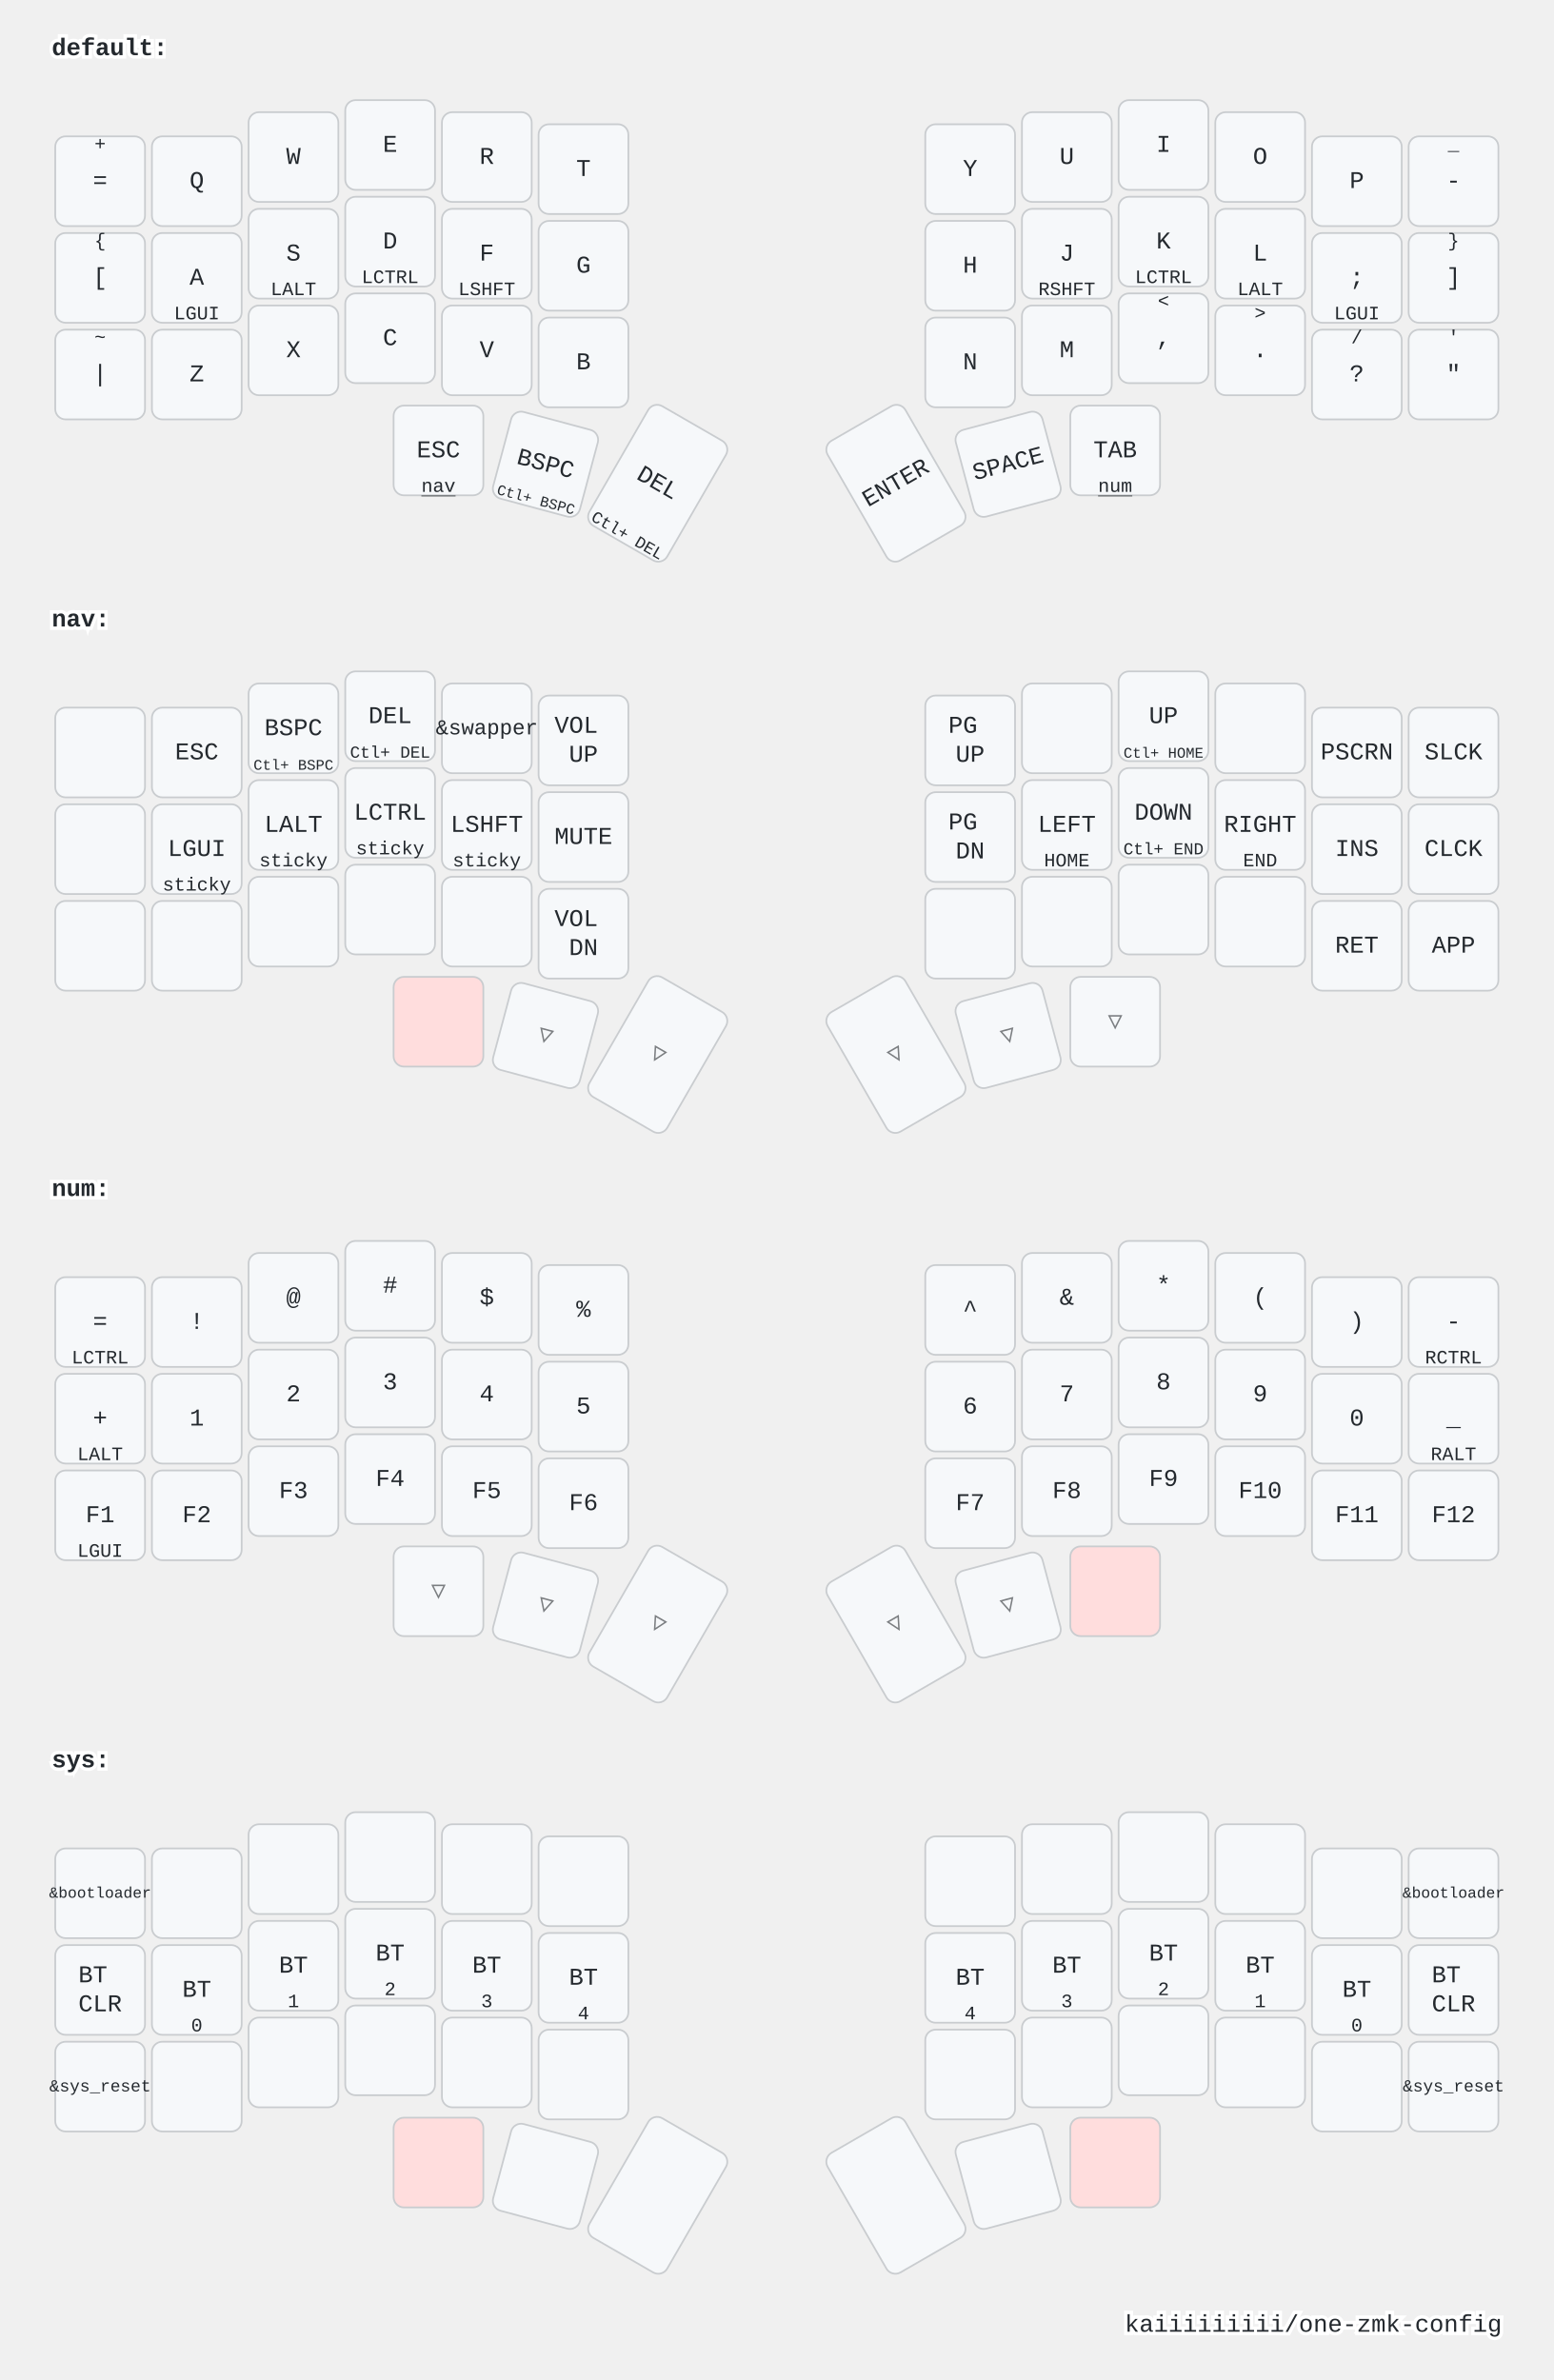
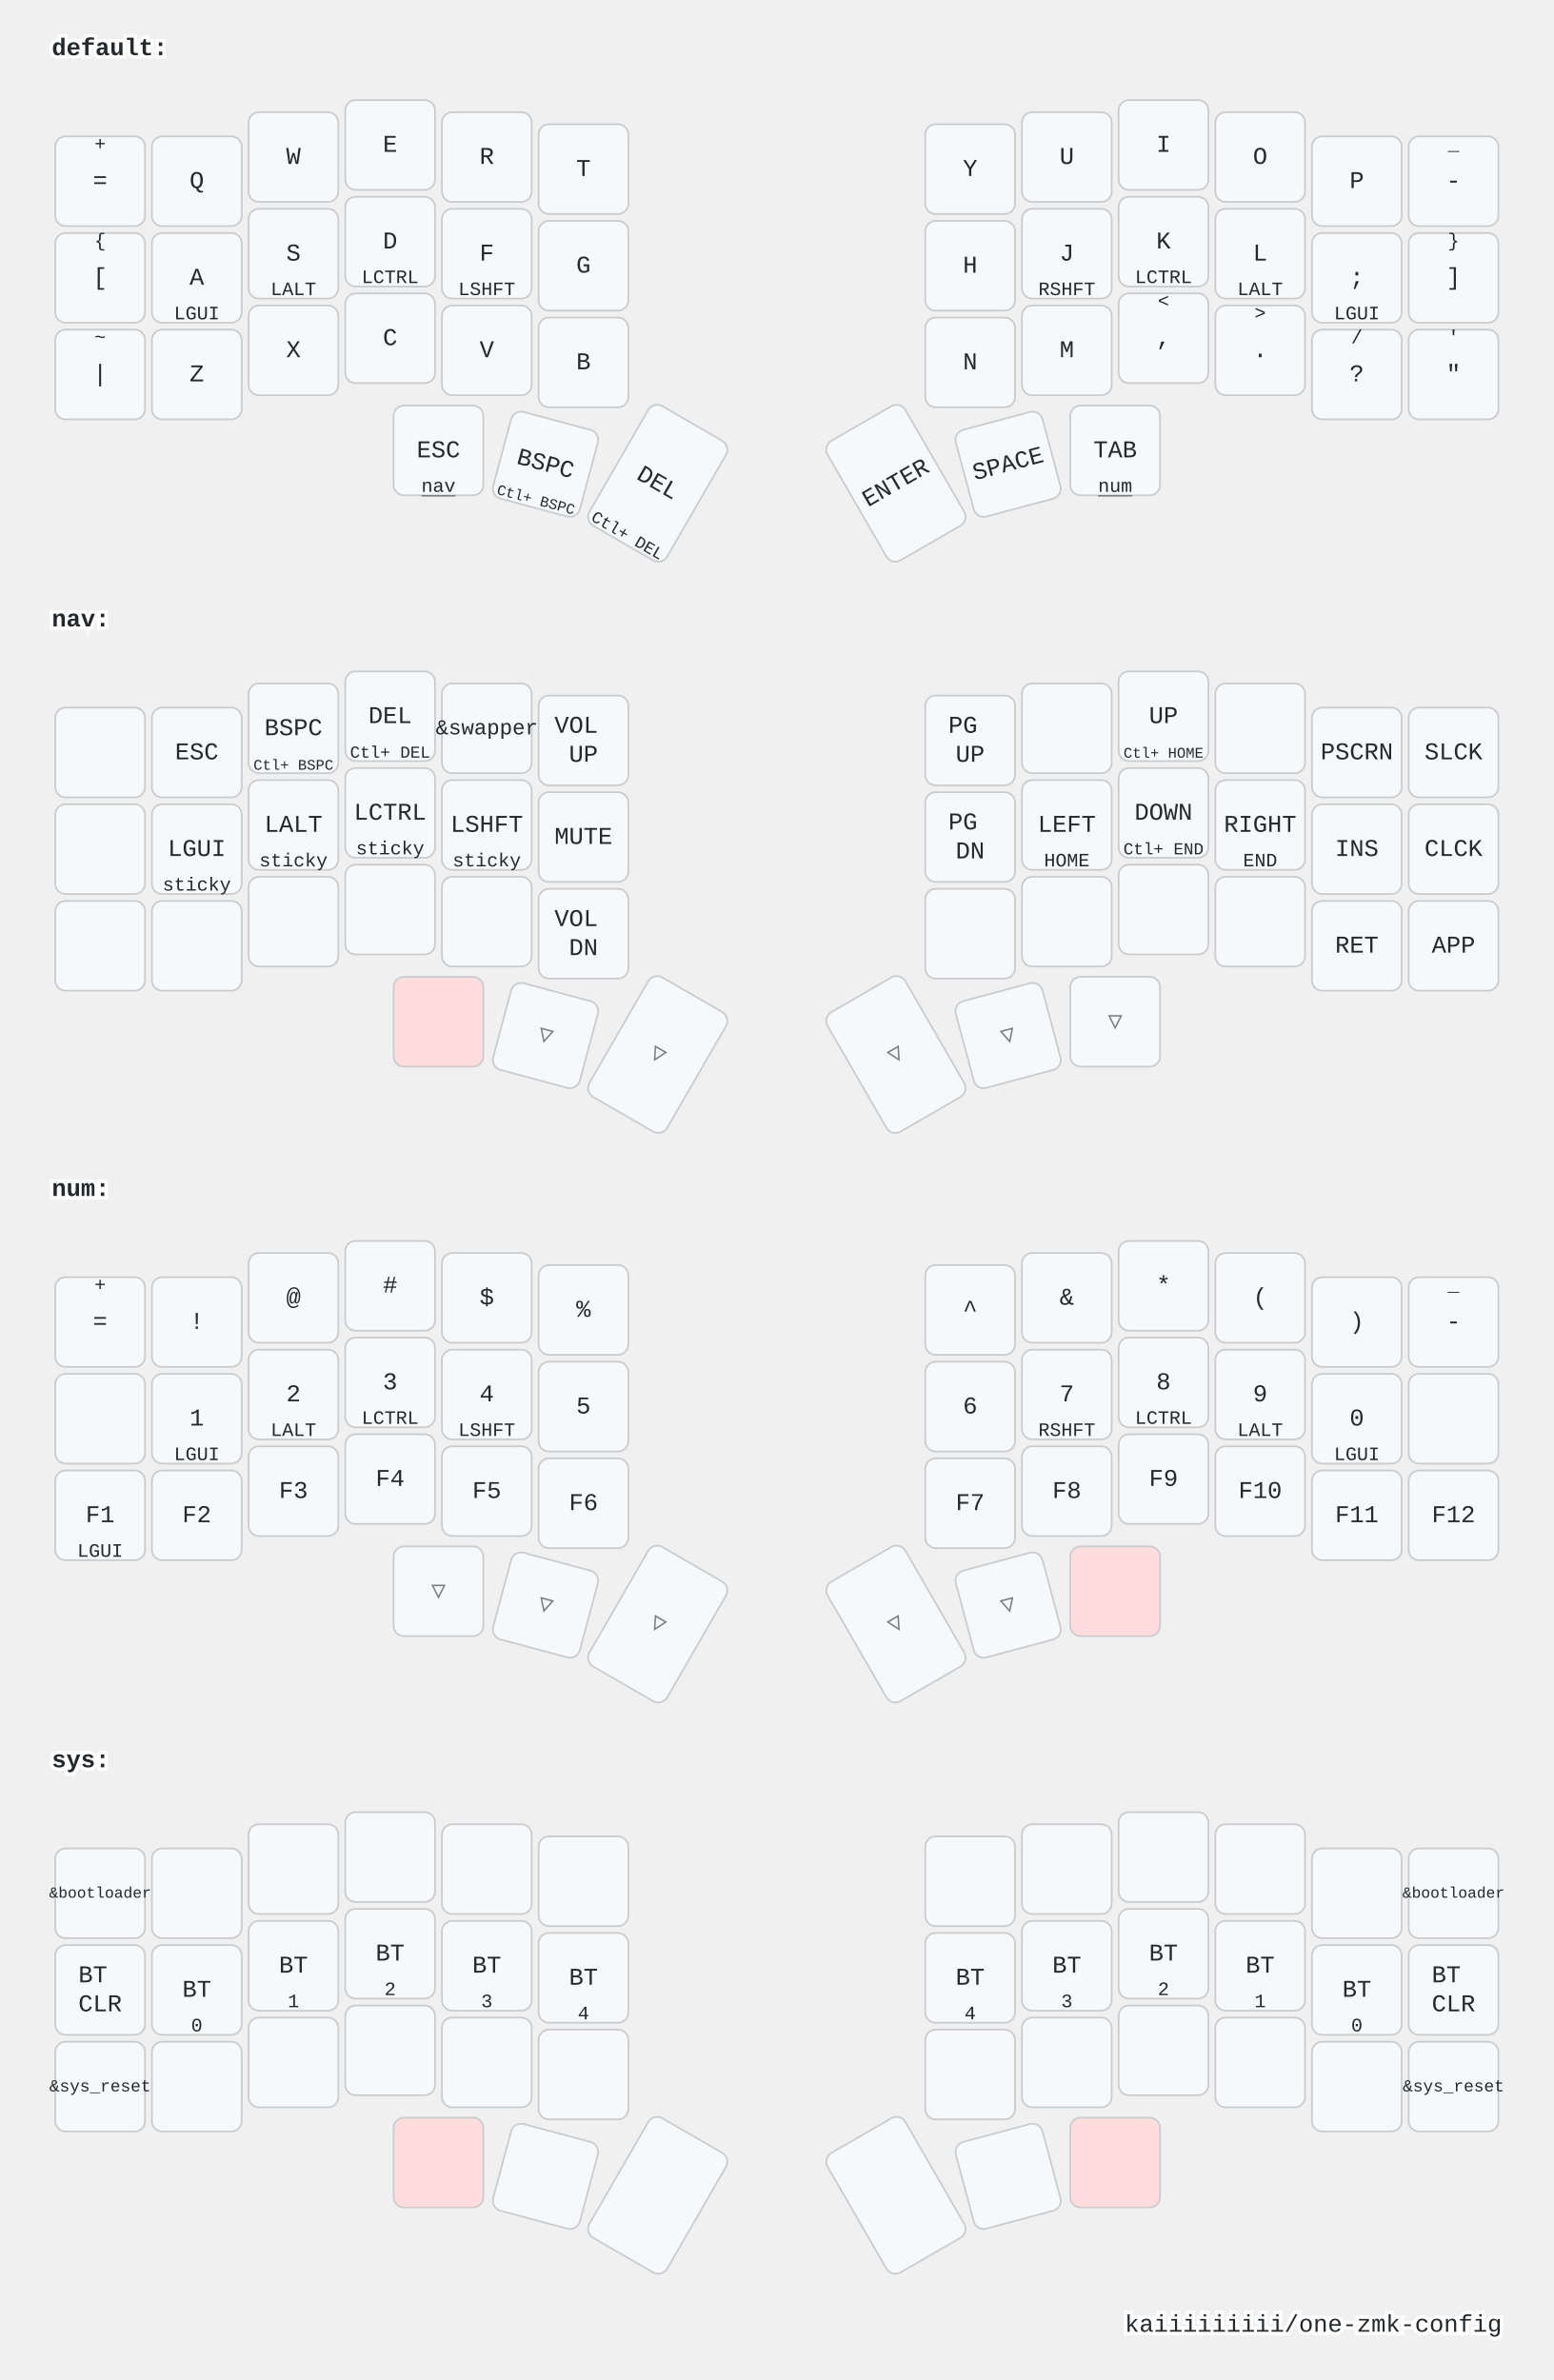
<svg xmlns="http://www.w3.org/2000/svg" width="900" height="1379" viewBox="0 0 900 1379" class="keymap">
  <style>/* inherit to force styles through use tags */
svg path {
    fill: inherit;
}

/* font and background color specifications */
svg.keymap {
    font-family: SFMono-Regular,Consolas,Liberation Mono,Menlo,monospace;
    font-size: 14px;
    font-kerning: normal;
    text-rendering: optimizeLegibility;
    fill: #24292e;
}

/* default key styling */
rect.key {
    fill: #f6f8fa;
}

rect.key, rect.combo {
    stroke: #c9cccf;
    stroke-width: 1;
}

/* default key side styling, only used is draw_key_sides is set */
rect.side {
    filter: brightness(90%);
}

/* color accent for combo boxes */
rect.combo, rect.combo-separate {
    fill: #cdf;
}

/* color accent for held keys */
rect.held, rect.combo.held {
    fill: #fdd;
}

/* color accent for ghost (optional) keys */
rect.ghost, rect.combo.ghost {
    stroke-dasharray: 4, 4;
    stroke-width: 2;
}

text {
    text-anchor: middle;
    dominant-baseline: middle;
}

/* styling for layer labels */
text.label {
    font-weight: bold;
    text-anchor: start;
    stroke: white;
    stroke-width: 4;
    paint-order: stroke;
}

/* styling for optional footer */
text.footer {
    text-anchor: end;
    dominant-baseline: auto;
    stroke: white;
    stroke-width: 4;
    paint-order: stroke;
}

/* styling for combo tap, and key hold/shifted label text */
text.combo, text.hold, text.shifted {
    font-size: 11px;
}

text.hold {
    text-anchor: middle;
    dominant-baseline: auto;
}

text.shifted {
    text-anchor: middle;
    dominant-baseline: hanging;
}

text.layer-activator {
    text-decoration: underline;
}

/* styling for hold/shifted label text in combo box */
text.combo.hold, text.combo.shifted {
    font-size: 8px;
}

/* lighter symbol for transparent keys */
text.trans {
    fill: #7b7e81;
}

/* styling for combo dendrons */
path.combo {
    stroke-width: 1;
    stroke: gray;
    fill: none;
}

/* Start Tabler Icons Cleanup */
/* cannot use height/width with glyphs */
.icon-tabler &gt; path {
    fill: inherit;
    stroke: inherit;
    stroke-width: 2;
}
/* hide tabler's default box */
.icon-tabler &gt; path[stroke="none"][fill="none"] {
    visibility: hidden;
}
/* End Tabler Icons Cleanup */

@media (prefers-color-scheme: dark) {
svg.keymap { fill: #d1d6db; }
rect.key { fill: #3f4750; }
rect.key, rect.combo { stroke: #60666c; }
rect.combo, rect.combo-separate { fill: #1f3d7a; }
rect.held, rect.combo.held { fill: #854747; }
text.label, text.footer { stroke: black; }
text.trans { fill: #7e8184; }
path.combo { stroke: #7f7f7f; }

}</style>
  <g transform="translate(30, 0)" class="layer-default">
    <text x="0" y="28" class="label" id="default">default:</text>
    <g transform="translate(0, 56)">
      <g transform="translate(28, 49)" class="key keypos-0">
        <rect rx="6" ry="6" x="-26" y="-26" width="52" height="52" class="key" />
        <text x="0" y="0" class="key tap">=</text>
        <text x="0" y="-24" class="key shifted">+</text>
      </g>
      <g transform="translate(84, 49)" class="key keypos-1">
        <rect rx="6" ry="6" x="-26" y="-26" width="52" height="52" class="key" />
        <text x="0" y="0" class="key tap">Q</text>
      </g>
      <g transform="translate(140, 35)" class="key keypos-2">
        <rect rx="6" ry="6" x="-26" y="-26" width="52" height="52" class="key" />
        <text x="0" y="0" class="key tap">W</text>
      </g>
      <g transform="translate(196, 28)" class="key keypos-3">
        <rect rx="6" ry="6" x="-26" y="-26" width="52" height="52" class="key" />
        <text x="0" y="0" class="key tap">E</text>
      </g>
      <g transform="translate(252, 35)" class="key keypos-4">
        <rect rx="6" ry="6" x="-26" y="-26" width="52" height="52" class="key" />
        <text x="0" y="0" class="key tap">R</text>
      </g>
      <g transform="translate(308, 42)" class="key keypos-5">
        <rect rx="6" ry="6" x="-26" y="-26" width="52" height="52" class="key" />
        <text x="0" y="0" class="key tap">T</text>
      </g>
      <g transform="translate(532, 42)" class="key keypos-6">
        <rect rx="6" ry="6" x="-26" y="-26" width="52" height="52" class="key" />
        <text x="0" y="0" class="key tap">Y</text>
      </g>
      <g transform="translate(588, 35)" class="key keypos-7">
        <rect rx="6" ry="6" x="-26" y="-26" width="52" height="52" class="key" />
        <text x="0" y="0" class="key tap">U</text>
      </g>
      <g transform="translate(644, 28)" class="key keypos-8">
        <rect rx="6" ry="6" x="-26" y="-26" width="52" height="52" class="key" />
        <text x="0" y="0" class="key tap">I</text>
      </g>
      <g transform="translate(700, 35)" class="key keypos-9">
        <rect rx="6" ry="6" x="-26" y="-26" width="52" height="52" class="key" />
        <text x="0" y="0" class="key tap">O</text>
      </g>
      <g transform="translate(756, 49)" class="key keypos-10">
        <rect rx="6" ry="6" x="-26" y="-26" width="52" height="52" class="key" />
        <text x="0" y="0" class="key tap">P</text>
      </g>
      <g transform="translate(812, 49)" class="key keypos-11">
        <rect rx="6" ry="6" x="-26" y="-26" width="52" height="52" class="key" />
        <text x="0" y="0" class="key tap">-</text>
        <text x="0" y="-24" class="key shifted">_</text>
      </g>
      <g transform="translate(28, 105)" class="key keypos-12">
        <rect rx="6" ry="6" x="-26" y="-26" width="52" height="52" class="key" />
        <text x="0" y="0" class="key tap">[</text>
        <text x="0" y="-24" class="key shifted">{</text>
      </g>
      <g transform="translate(84, 105)" class="key keypos-13">
        <rect rx="6" ry="6" x="-26" y="-26" width="52" height="52" class="key" />
        <text x="0" y="0" class="key tap">A</text>
        <text x="0" y="24" class="key hold">LGUI</text>
      </g>
      <g transform="translate(140, 91)" class="key keypos-14">
        <rect rx="6" ry="6" x="-26" y="-26" width="52" height="52" class="key" />
        <text x="0" y="0" class="key tap">S</text>
        <text x="0" y="24" class="key hold">LALT</text>
      </g>
      <g transform="translate(196, 84)" class="key keypos-15">
        <rect rx="6" ry="6" x="-26" y="-26" width="52" height="52" class="key" />
        <text x="0" y="0" class="key tap">D</text>
        <text x="0" y="24" class="key hold">LCTRL</text>
      </g>
      <g transform="translate(252, 91)" class="key keypos-16">
        <rect rx="6" ry="6" x="-26" y="-26" width="52" height="52" class="key" />
        <text x="0" y="0" class="key tap">F</text>
        <text x="0" y="24" class="key hold">LSHFT</text>
      </g>
      <g transform="translate(308, 98)" class="key keypos-17">
        <rect rx="6" ry="6" x="-26" y="-26" width="52" height="52" class="key" />
        <text x="0" y="0" class="key tap">G</text>
      </g>
      <g transform="translate(532, 98)" class="key keypos-18">
        <rect rx="6" ry="6" x="-26" y="-26" width="52" height="52" class="key" />
        <text x="0" y="0" class="key tap">H</text>
      </g>
      <g transform="translate(588, 91)" class="key keypos-19">
        <rect rx="6" ry="6" x="-26" y="-26" width="52" height="52" class="key" />
        <text x="0" y="0" class="key tap">J</text>
        <text x="0" y="24" class="key hold">RSHFT</text>
      </g>
      <g transform="translate(644, 84)" class="key keypos-20">
        <rect rx="6" ry="6" x="-26" y="-26" width="52" height="52" class="key" />
        <text x="0" y="0" class="key tap">K</text>
        <text x="0" y="24" class="key hold">LCTRL</text>
      </g>
      <g transform="translate(700, 91)" class="key keypos-21">
        <rect rx="6" ry="6" x="-26" y="-26" width="52" height="52" class="key" />
        <text x="0" y="0" class="key tap">L</text>
        <text x="0" y="24" class="key hold">LALT</text>
      </g>
      <g transform="translate(756, 105)" class="key keypos-22">
        <rect rx="6" ry="6" x="-26" y="-26" width="52" height="52" class="key" />
        <text x="0" y="0" class="key tap">;</text>
        <text x="0" y="24" class="key hold">LGUI</text>
      </g>
      <g transform="translate(812, 105)" class="key keypos-23">
        <rect rx="6" ry="6" x="-26" y="-26" width="52" height="52" class="key" />
        <text x="0" y="0" class="key tap">]</text>
        <text x="0" y="-24" class="key shifted">}</text>
      </g>
      <g transform="translate(28, 161)" class="key keypos-24">
        <rect rx="6" ry="6" x="-26" y="-26" width="52" height="52" class="key" />
        <text x="0" y="0" class="key tap">|</text>
        <text x="0" y="-24" class="key shifted">~</text>
      </g>
      <g transform="translate(84, 161)" class="key keypos-25">
        <rect rx="6" ry="6" x="-26" y="-26" width="52" height="52" class="key" />
        <text x="0" y="0" class="key tap">Z</text>
      </g>
      <g transform="translate(140, 147)" class="key keypos-26">
        <rect rx="6" ry="6" x="-26" y="-26" width="52" height="52" class="key" />
        <text x="0" y="0" class="key tap">X</text>
      </g>
      <g transform="translate(196, 140)" class="key keypos-27">
        <rect rx="6" ry="6" x="-26" y="-26" width="52" height="52" class="key" />
        <text x="0" y="0" class="key tap">C</text>
      </g>
      <g transform="translate(252, 147)" class="key keypos-28">
        <rect rx="6" ry="6" x="-26" y="-26" width="52" height="52" class="key" />
        <text x="0" y="0" class="key tap">V</text>
      </g>
      <g transform="translate(308, 154)" class="key keypos-29">
        <rect rx="6" ry="6" x="-26" y="-26" width="52" height="52" class="key" />
        <text x="0" y="0" class="key tap">B</text>
      </g>
      <g transform="translate(532, 154)" class="key keypos-30">
        <rect rx="6" ry="6" x="-26" y="-26" width="52" height="52" class="key" />
        <text x="0" y="0" class="key tap">N</text>
      </g>
      <g transform="translate(588, 147)" class="key keypos-31">
        <rect rx="6" ry="6" x="-26" y="-26" width="52" height="52" class="key" />
        <text x="0" y="0" class="key tap">M</text>
      </g>
      <g transform="translate(644, 140)" class="key keypos-32">
        <rect rx="6" ry="6" x="-26" y="-26" width="52" height="52" class="key" />
        <text x="0" y="0" class="key tap">,</text>
        <text x="0" y="-24" class="key shifted">&lt;</text>
      </g>
      <g transform="translate(700, 147)" class="key keypos-33">
        <rect rx="6" ry="6" x="-26" y="-26" width="52" height="52" class="key" />
        <text x="0" y="0" class="key tap">.</text>
        <text x="0" y="-24" class="key shifted">&gt;</text>
      </g>
      <g transform="translate(756, 161)" class="key keypos-34">
        <rect rx="6" ry="6" x="-26" y="-26" width="52" height="52" class="key" />
        <text x="0" y="0" class="key tap">?</text>
        <text x="0" y="-24" class="key shifted">/</text>
      </g>
      <g transform="translate(812, 161)" class="key keypos-35">
        <rect rx="6" ry="6" x="-26" y="-26" width="52" height="52" class="key" />
        <text x="0" y="0" class="key tap">"</text>
        <text x="0" y="-24" class="key shifted">'</text>
      </g>
      <g transform="translate(224, 205)" class="key keypos-36">
        <rect rx="6" ry="6" x="-26" y="-26" width="52" height="52" class="key" />
        <text x="0" y="0" class="key tap">ESC</text>
        <a href="#nav">
          <text x="0" y="24" class="key hold layer-activator">nav</text>
        </a>
      </g>
      <g transform="translate(286, 213) rotate(15.0)" class="key keypos-37">
        <rect rx="6" ry="6" x="-26" y="-26" width="52" height="52" class="key" />
        <text x="0" y="0" class="key tap">BSPC</text>
        <text x="0" y="24" class="key hold">
          <tspan style="font-size: 78%">Ctl+ BSPC</tspan>
        </text>
      </g>
      <g transform="translate(351, 224) rotate(30.0)" class="key keypos-38">
        <rect rx="6" ry="6" x="-26" y="-40" width="52" height="80" class="key" />
        <text x="0" y="0" class="key tap">DEL</text>
        <text x="0" y="38" class="key hold">
          <tspan style="font-size: 88%">Ctl+ DEL</tspan>
        </text>
      </g>
      <g transform="translate(489, 224) rotate(-30.0)" class="key keypos-39">
        <rect rx="6" ry="6" x="-26" y="-40" width="52" height="80" class="key" />
        <text x="0" y="0" class="key tap">ENTER</text>
      </g>
      <g transform="translate(554, 213) rotate(-15.0)" class="key keypos-40">
        <rect rx="6" ry="6" x="-26" y="-26" width="52" height="52" class="key" />
        <text x="0" y="0" class="key tap">SPACE</text>
      </g>
      <g transform="translate(616, 205)" class="key keypos-41">
        <rect rx="6" ry="6" x="-26" y="-26" width="52" height="52" class="key" />
        <text x="0" y="0" class="key tap">TAB</text>
        <a href="#num">
          <text x="0" y="24" class="key hold layer-activator">num</text>
        </a>
      </g>
    </g>
  </g>
  <g transform="translate(30, 331)" class="layer-nav">
    <text x="0" y="28" class="label" id="nav">nav:</text>
    <g transform="translate(0, 56)">
      <g transform="translate(28, 49)" class="key keypos-0">
        <rect rx="6" ry="6" x="-26" y="-26" width="52" height="52" class="key" />
      </g>
      <g transform="translate(84, 49)" class="key keypos-1">
        <rect rx="6" ry="6" x="-26" y="-26" width="52" height="52" class="key" />
        <text x="0" y="0" class="key tap">ESC</text>
      </g>
      <g transform="translate(140, 35)" class="key keypos-2">
        <rect rx="6" ry="6" x="-26" y="-26" width="52" height="52" class="key" />
        <text x="0" y="0" class="key tap">BSPC</text>
        <text x="0" y="24" class="key hold">
          <tspan style="font-size: 78%">Ctl+ BSPC</tspan>
        </text>
      </g>
      <g transform="translate(196, 28)" class="key keypos-3">
        <rect rx="6" ry="6" x="-26" y="-26" width="52" height="52" class="key" />
        <text x="0" y="0" class="key tap">DEL</text>
        <text x="0" y="24" class="key hold">
          <tspan style="font-size: 88%">Ctl+ DEL</tspan>
        </text>
      </g>
      <g transform="translate(252, 35)" class="key keypos-4">
        <rect rx="6" ry="6" x="-26" y="-26" width="52" height="52" class="key" />
        <text x="0" y="0" class="key tap">
          <tspan style="font-size: 88%">&amp;swapper</tspan>
        </text>
      </g>
      <g transform="translate(308, 42)" class="key keypos-5">
        <rect rx="6" ry="6" x="-26" y="-26" width="52" height="52" class="key" />
        <text x="0" y="0" class="key tap">
          <tspan x="0" dy="-0.6em">VOL</tspan>
          <tspan x="0" dy="1.2em">UP</tspan>
        </text>
      </g>
      <g transform="translate(532, 42)" class="key keypos-6">
        <rect rx="6" ry="6" x="-26" y="-26" width="52" height="52" class="key" />
        <text x="0" y="0" class="key tap">
          <tspan x="0" dy="-0.6em">PG</tspan>
          <tspan x="0" dy="1.2em">UP</tspan>
        </text>
      </g>
      <g transform="translate(588, 35)" class="key keypos-7">
        <rect rx="6" ry="6" x="-26" y="-26" width="52" height="52" class="key" />
      </g>
      <g transform="translate(644, 28)" class="key keypos-8">
        <rect rx="6" ry="6" x="-26" y="-26" width="52" height="52" class="key" />
        <text x="0" y="0" class="key tap">UP</text>
        <text x="0" y="24" class="key hold">
          <tspan style="font-size: 78%">Ctl+ HOME</tspan>
        </text>
      </g>
      <g transform="translate(700, 35)" class="key keypos-9">
        <rect rx="6" ry="6" x="-26" y="-26" width="52" height="52" class="key" />
      </g>
      <g transform="translate(756, 49)" class="key keypos-10">
        <rect rx="6" ry="6" x="-26" y="-26" width="52" height="52" class="key" />
        <text x="0" y="0" class="key tap">PSCRN</text>
      </g>
      <g transform="translate(812, 49)" class="key keypos-11">
        <rect rx="6" ry="6" x="-26" y="-26" width="52" height="52" class="key" />
        <text x="0" y="0" class="key tap">SLCK</text>
      </g>
      <g transform="translate(28, 105)" class="key keypos-12">
        <rect rx="6" ry="6" x="-26" y="-26" width="52" height="52" class="key" />
      </g>
      <g transform="translate(84, 105)" class="key keypos-13">
        <rect rx="6" ry="6" x="-26" y="-26" width="52" height="52" class="key" />
        <text x="0" y="0" class="key tap">LGUI</text>
        <text x="0" y="24" class="key hold">sticky</text>
      </g>
      <g transform="translate(140, 91)" class="key keypos-14">
        <rect rx="6" ry="6" x="-26" y="-26" width="52" height="52" class="key" />
        <text x="0" y="0" class="key tap">LALT</text>
        <text x="0" y="24" class="key hold">sticky</text>
      </g>
      <g transform="translate(196, 84)" class="key keypos-15">
        <rect rx="6" ry="6" x="-26" y="-26" width="52" height="52" class="key" />
        <text x="0" y="0" class="key tap">LCTRL</text>
        <text x="0" y="24" class="key hold">sticky</text>
      </g>
      <g transform="translate(252, 91)" class="key keypos-16">
        <rect rx="6" ry="6" x="-26" y="-26" width="52" height="52" class="key" />
        <text x="0" y="0" class="key tap">LSHFT</text>
        <text x="0" y="24" class="key hold">sticky</text>
      </g>
      <g transform="translate(308, 98)" class="key keypos-17">
        <rect rx="6" ry="6" x="-26" y="-26" width="52" height="52" class="key" />
        <text x="0" y="0" class="key tap">MUTE</text>
      </g>
      <g transform="translate(532, 98)" class="key keypos-18">
        <rect rx="6" ry="6" x="-26" y="-26" width="52" height="52" class="key" />
        <text x="0" y="0" class="key tap">
          <tspan x="0" dy="-0.6em">PG</tspan>
          <tspan x="0" dy="1.2em">DN</tspan>
        </text>
      </g>
      <g transform="translate(588, 91)" class="key keypos-19">
        <rect rx="6" ry="6" x="-26" y="-26" width="52" height="52" class="key" />
        <text x="0" y="0" class="key tap">LEFT</text>
        <text x="0" y="24" class="key hold">HOME</text>
      </g>
      <g transform="translate(644, 84)" class="key keypos-20">
        <rect rx="6" ry="6" x="-26" y="-26" width="52" height="52" class="key" />
        <text x="0" y="0" class="key tap">DOWN</text>
        <text x="0" y="24" class="key hold">
          <tspan style="font-size: 88%">Ctl+ END</tspan>
        </text>
      </g>
      <g transform="translate(700, 91)" class="key keypos-21">
        <rect rx="6" ry="6" x="-26" y="-26" width="52" height="52" class="key" />
        <text x="0" y="0" class="key tap">RIGHT</text>
        <text x="0" y="24" class="key hold">END</text>
      </g>
      <g transform="translate(756, 105)" class="key keypos-22">
        <rect rx="6" ry="6" x="-26" y="-26" width="52" height="52" class="key" />
        <text x="0" y="0" class="key tap">INS</text>
      </g>
      <g transform="translate(812, 105)" class="key keypos-23">
        <rect rx="6" ry="6" x="-26" y="-26" width="52" height="52" class="key" />
        <text x="0" y="0" class="key tap">CLCK</text>
      </g>
      <g transform="translate(28, 161)" class="key keypos-24">
        <rect rx="6" ry="6" x="-26" y="-26" width="52" height="52" class="key" />
      </g>
      <g transform="translate(84, 161)" class="key keypos-25">
        <rect rx="6" ry="6" x="-26" y="-26" width="52" height="52" class="key" />
      </g>
      <g transform="translate(140, 147)" class="key keypos-26">
        <rect rx="6" ry="6" x="-26" y="-26" width="52" height="52" class="key" />
      </g>
      <g transform="translate(196, 140)" class="key keypos-27">
        <rect rx="6" ry="6" x="-26" y="-26" width="52" height="52" class="key" />
      </g>
      <g transform="translate(252, 147)" class="key keypos-28">
        <rect rx="6" ry="6" x="-26" y="-26" width="52" height="52" class="key" />
      </g>
      <g transform="translate(308, 154)" class="key keypos-29">
        <rect rx="6" ry="6" x="-26" y="-26" width="52" height="52" class="key" />
        <text x="0" y="0" class="key tap">
          <tspan x="0" dy="-0.6em">VOL</tspan>
          <tspan x="0" dy="1.2em">DN</tspan>
        </text>
      </g>
      <g transform="translate(532, 154)" class="key keypos-30">
        <rect rx="6" ry="6" x="-26" y="-26" width="52" height="52" class="key" />
      </g>
      <g transform="translate(588, 147)" class="key keypos-31">
        <rect rx="6" ry="6" x="-26" y="-26" width="52" height="52" class="key" />
      </g>
      <g transform="translate(644, 140)" class="key keypos-32">
        <rect rx="6" ry="6" x="-26" y="-26" width="52" height="52" class="key" />
      </g>
      <g transform="translate(700, 147)" class="key keypos-33">
        <rect rx="6" ry="6" x="-26" y="-26" width="52" height="52" class="key" />
      </g>
      <g transform="translate(756, 161)" class="key keypos-34">
        <rect rx="6" ry="6" x="-26" y="-26" width="52" height="52" class="key" />
        <text x="0" y="0" class="key tap">RET</text>
      </g>
      <g transform="translate(812, 161)" class="key keypos-35">
        <rect rx="6" ry="6" x="-26" y="-26" width="52" height="52" class="key" />
        <text x="0" y="0" class="key tap">APP</text>
      </g>
      <g transform="translate(224, 205)" class="key held keypos-36">
        <rect rx="6" ry="6" x="-26" y="-26" width="52" height="52" class="key held" />
      </g>
      <g transform="translate(286, 213) rotate(15.0)" class="key trans keypos-37">
        <rect rx="6" ry="6" x="-26" y="-26" width="52" height="52" class="key trans" />
        <text x="0" y="0" class="key trans tap">▽</text>
      </g>
      <g transform="translate(351, 224) rotate(30.0)" class="key trans keypos-38">
        <rect rx="6" ry="6" x="-26" y="-40" width="52" height="80" class="key trans" />
        <text x="0" y="0" class="key trans tap">▽</text>
      </g>
      <g transform="translate(489, 224) rotate(-30.0)" class="key trans keypos-39">
        <rect rx="6" ry="6" x="-26" y="-40" width="52" height="80" class="key trans" />
        <text x="0" y="0" class="key trans tap">▽</text>
      </g>
      <g transform="translate(554, 213) rotate(-15.0)" class="key trans keypos-40">
        <rect rx="6" ry="6" x="-26" y="-26" width="52" height="52" class="key trans" />
        <text x="0" y="0" class="key trans tap">▽</text>
      </g>
      <g transform="translate(616, 205)" class="key trans keypos-41">
        <rect rx="6" ry="6" x="-26" y="-26" width="52" height="52" class="key trans" />
        <text x="0" y="0" class="key trans tap">▽</text>
      </g>
    </g>
  </g>
  <g transform="translate(30, 661)" class="layer-num">
    <text x="0" y="28" class="label" id="num">num:</text>
    <g transform="translate(0, 56)">
      <g transform="translate(28, 49)" class="key keypos-0">
        <rect rx="6" ry="6" x="-26" y="-26" width="52" height="52" class="key" />
        <text x="0" y="0" class="key tap">=</text>
+         <text x="0" y="-24" class="key shifted">+</text>
+       </g>
+       <g transform="translate(84, 49)" class="key keypos-1">
+         <rect rx="6" ry="6" x="-26" y="-26" width="52" height="52" class="key" />
+         <text x="0" y="0" class="key tap">!</text>
+       </g>
+       <g transform="translate(140, 35)" class="key keypos-2">
+         <rect rx="6" ry="6" x="-26" y="-26" width="52" height="52" class="key" />
+         <text x="0" y="0" class="key tap">@</text>
+       </g>
+       <g transform="translate(196, 28)" class="key keypos-3">
+         <rect rx="6" ry="6" x="-26" y="-26" width="52" height="52" class="key" />
+         <text x="0" y="0" class="key tap">#</text>
+       </g>
+       <g transform="translate(252, 35)" class="key keypos-4">
+         <rect rx="6" ry="6" x="-26" y="-26" width="52" height="52" class="key" />
+         <text x="0" y="0" class="key tap">$</text>
+       </g>
+       <g transform="translate(308, 42)" class="key keypos-5">
+         <rect rx="6" ry="6" x="-26" y="-26" width="52" height="52" class="key" />
+         <text x="0" y="0" class="key tap">%</text>
+       </g>
+       <g transform="translate(532, 42)" class="key keypos-6">
+         <rect rx="6" ry="6" x="-26" y="-26" width="52" height="52" class="key" />
+         <text x="0" y="0" class="key tap">^</text>
+       </g>
+       <g transform="translate(588, 35)" class="key keypos-7">
+         <rect rx="6" ry="6" x="-26" y="-26" width="52" height="52" class="key" />
+         <text x="0" y="0" class="key tap">&amp;</text>
+       </g>
+       <g transform="translate(644, 28)" class="key keypos-8">
+         <rect rx="6" ry="6" x="-26" y="-26" width="52" height="52" class="key" />
+         <text x="0" y="0" class="key tap">*</text>
+       </g>
+       <g transform="translate(700, 35)" class="key keypos-9">
+         <rect rx="6" ry="6" x="-26" y="-26" width="52" height="52" class="key" />
+         <text x="0" y="0" class="key tap">(</text>
+       </g>
+       <g transform="translate(756, 49)" class="key keypos-10">
+         <rect rx="6" ry="6" x="-26" y="-26" width="52" height="52" class="key" />
+         <text x="0" y="0" class="key tap">)</text>
+       </g>
+       <g transform="translate(812, 49)" class="key keypos-11">
+         <rect rx="6" ry="6" x="-26" y="-26" width="52" height="52" class="key" />
+         <text x="0" y="0" class="key tap">-</text>
+         <text x="0" y="-24" class="key shifted">_</text>
+       </g>
+       <g transform="translate(28, 105)" class="key keypos-12">
+         <rect rx="6" ry="6" x="-26" y="-26" width="52" height="52" class="key" />
+       </g>
+       <g transform="translate(84, 105)" class="key keypos-13">
+         <rect rx="6" ry="6" x="-26" y="-26" width="52" height="52" class="key" />
+         <text x="0" y="0" class="key tap">1</text>
+         <text x="0" y="24" class="key hold">LGUI</text>
+       </g>
+       <g transform="translate(140, 91)" class="key keypos-14">
+         <rect rx="6" ry="6" x="-26" y="-26" width="52" height="52" class="key" />
+         <text x="0" y="0" class="key tap">2</text>
+         <text x="0" y="24" class="key hold">LALT</text>
+       </g>
+       <g transform="translate(196, 84)" class="key keypos-15">
+         <rect rx="6" ry="6" x="-26" y="-26" width="52" height="52" class="key" />
+         <text x="0" y="0" class="key tap">3</text>
        <text x="0" y="24" class="key hold">LCTRL</text>
      </g>
-       <g transform="translate(84, 49)" class="key keypos-1">
-         <rect rx="6" ry="6" x="-26" y="-26" width="52" height="52" class="key" />
-         <text x="0" y="0" class="key tap">!</text>
-       </g>
-       <g transform="translate(140, 35)" class="key keypos-2">
-         <rect rx="6" ry="6" x="-26" y="-26" width="52" height="52" class="key" />
-         <text x="0" y="0" class="key tap">@</text>
-       </g>
-       <g transform="translate(196, 28)" class="key keypos-3">
-         <rect rx="6" ry="6" x="-26" y="-26" width="52" height="52" class="key" />
-         <text x="0" y="0" class="key tap">#</text>
-       </g>
-       <g transform="translate(252, 35)" class="key keypos-4">
-         <rect rx="6" ry="6" x="-26" y="-26" width="52" height="52" class="key" />
-         <text x="0" y="0" class="key tap">$</text>
-       </g>
-       <g transform="translate(308, 42)" class="key keypos-5">
-         <rect rx="6" ry="6" x="-26" y="-26" width="52" height="52" class="key" />
-         <text x="0" y="0" class="key tap">%</text>
-       </g>
-       <g transform="translate(532, 42)" class="key keypos-6">
-         <rect rx="6" ry="6" x="-26" y="-26" width="52" height="52" class="key" />
-         <text x="0" y="0" class="key tap">^</text>
-       </g>
-       <g transform="translate(588, 35)" class="key keypos-7">
-         <rect rx="6" ry="6" x="-26" y="-26" width="52" height="52" class="key" />
-         <text x="0" y="0" class="key tap">&amp;</text>
-       </g>
-       <g transform="translate(644, 28)" class="key keypos-8">
-         <rect rx="6" ry="6" x="-26" y="-26" width="52" height="52" class="key" />
-         <text x="0" y="0" class="key tap">*</text>
-       </g>
-       <g transform="translate(700, 35)" class="key keypos-9">
-         <rect rx="6" ry="6" x="-26" y="-26" width="52" height="52" class="key" />
-         <text x="0" y="0" class="key tap">(</text>
-       </g>
-       <g transform="translate(756, 49)" class="key keypos-10">
-         <rect rx="6" ry="6" x="-26" y="-26" width="52" height="52" class="key" />
-         <text x="0" y="0" class="key tap">)</text>
-       </g>
-       <g transform="translate(812, 49)" class="key keypos-11">
-         <rect rx="6" ry="6" x="-26" y="-26" width="52" height="52" class="key" />
-         <text x="0" y="0" class="key tap">-</text>
-         <text x="0" y="24" class="key hold">RCTRL</text>
-       </g>
-       <g transform="translate(28, 105)" class="key keypos-12">
-         <rect rx="6" ry="6" x="-26" y="-26" width="52" height="52" class="key" />
-         <text x="0" y="0" class="key tap">+</text>
+       <g transform="translate(252, 91)" class="key keypos-16">
+         <rect rx="6" ry="6" x="-26" y="-26" width="52" height="52" class="key" />
+         <text x="0" y="0" class="key tap">4</text>
+         <text x="0" y="24" class="key hold">LSHFT</text>
+       </g>
+       <g transform="translate(308, 98)" class="key keypos-17">
+         <rect rx="6" ry="6" x="-26" y="-26" width="52" height="52" class="key" />
+         <text x="0" y="0" class="key tap">5</text>
+       </g>
+       <g transform="translate(532, 98)" class="key keypos-18">
+         <rect rx="6" ry="6" x="-26" y="-26" width="52" height="52" class="key" />
+         <text x="0" y="0" class="key tap">6</text>
+       </g>
+       <g transform="translate(588, 91)" class="key keypos-19">
+         <rect rx="6" ry="6" x="-26" y="-26" width="52" height="52" class="key" />
+         <text x="0" y="0" class="key tap">7</text>
+         <text x="0" y="24" class="key hold">RSHFT</text>
+       </g>
+       <g transform="translate(644, 84)" class="key keypos-20">
+         <rect rx="6" ry="6" x="-26" y="-26" width="52" height="52" class="key" />
+         <text x="0" y="0" class="key tap">8</text>
+         <text x="0" y="24" class="key hold">LCTRL</text>
+       </g>
+       <g transform="translate(700, 91)" class="key keypos-21">
+         <rect rx="6" ry="6" x="-26" y="-26" width="52" height="52" class="key" />
+         <text x="0" y="0" class="key tap">9</text>
        <text x="0" y="24" class="key hold">LALT</text>
      </g>
-       <g transform="translate(84, 105)" class="key keypos-13">
-         <rect rx="6" ry="6" x="-26" y="-26" width="52" height="52" class="key" />
-         <text x="0" y="0" class="key tap">1</text>
-       </g>
-       <g transform="translate(140, 91)" class="key keypos-14">
-         <rect rx="6" ry="6" x="-26" y="-26" width="52" height="52" class="key" />
-         <text x="0" y="0" class="key tap">2</text>
-       </g>
-       <g transform="translate(196, 84)" class="key keypos-15">
-         <rect rx="6" ry="6" x="-26" y="-26" width="52" height="52" class="key" />
-         <text x="0" y="0" class="key tap">3</text>
-       </g>
-       <g transform="translate(252, 91)" class="key keypos-16">
-         <rect rx="6" ry="6" x="-26" y="-26" width="52" height="52" class="key" />
-         <text x="0" y="0" class="key tap">4</text>
-       </g>
-       <g transform="translate(308, 98)" class="key keypos-17">
-         <rect rx="6" ry="6" x="-26" y="-26" width="52" height="52" class="key" />
-         <text x="0" y="0" class="key tap">5</text>
-       </g>
-       <g transform="translate(532, 98)" class="key keypos-18">
-         <rect rx="6" ry="6" x="-26" y="-26" width="52" height="52" class="key" />
-         <text x="0" y="0" class="key tap">6</text>
-       </g>
-       <g transform="translate(588, 91)" class="key keypos-19">
-         <rect rx="6" ry="6" x="-26" y="-26" width="52" height="52" class="key" />
-         <text x="0" y="0" class="key tap">7</text>
-       </g>
-       <g transform="translate(644, 84)" class="key keypos-20">
-         <rect rx="6" ry="6" x="-26" y="-26" width="52" height="52" class="key" />
-         <text x="0" y="0" class="key tap">8</text>
-       </g>
-       <g transform="translate(700, 91)" class="key keypos-21">
-         <rect rx="6" ry="6" x="-26" y="-26" width="52" height="52" class="key" />
-         <text x="0" y="0" class="key tap">9</text>
-       </g>
      <g transform="translate(756, 105)" class="key keypos-22">
        <rect rx="6" ry="6" x="-26" y="-26" width="52" height="52" class="key" />
        <text x="0" y="0" class="key tap">0</text>
+         <text x="0" y="24" class="key hold">LGUI</text>
      </g>
      <g transform="translate(812, 105)" class="key keypos-23">
        <rect rx="6" ry="6" x="-26" y="-26" width="52" height="52" class="key" />
-         <text x="0" y="0" class="key tap">_</text>
-         <text x="0" y="24" class="key hold">RALT</text>
      </g>
      <g transform="translate(28, 161)" class="key keypos-24">
        <rect rx="6" ry="6" x="-26" y="-26" width="52" height="52" class="key" />
        <text x="0" y="0" class="key tap">F1</text>
        <text x="0" y="24" class="key hold">LGUI</text>
      </g>
      <g transform="translate(84, 161)" class="key keypos-25">
        <rect rx="6" ry="6" x="-26" y="-26" width="52" height="52" class="key" />
        <text x="0" y="0" class="key tap">F2</text>
      </g>
      <g transform="translate(140, 147)" class="key keypos-26">
        <rect rx="6" ry="6" x="-26" y="-26" width="52" height="52" class="key" />
        <text x="0" y="0" class="key tap">F3</text>
      </g>
      <g transform="translate(196, 140)" class="key keypos-27">
        <rect rx="6" ry="6" x="-26" y="-26" width="52" height="52" class="key" />
        <text x="0" y="0" class="key tap">F4</text>
      </g>
      <g transform="translate(252, 147)" class="key keypos-28">
        <rect rx="6" ry="6" x="-26" y="-26" width="52" height="52" class="key" />
        <text x="0" y="0" class="key tap">F5</text>
      </g>
      <g transform="translate(308, 154)" class="key keypos-29">
        <rect rx="6" ry="6" x="-26" y="-26" width="52" height="52" class="key" />
        <text x="0" y="0" class="key tap">F6</text>
      </g>
      <g transform="translate(532, 154)" class="key keypos-30">
        <rect rx="6" ry="6" x="-26" y="-26" width="52" height="52" class="key" />
        <text x="0" y="0" class="key tap">F7</text>
      </g>
      <g transform="translate(588, 147)" class="key keypos-31">
        <rect rx="6" ry="6" x="-26" y="-26" width="52" height="52" class="key" />
        <text x="0" y="0" class="key tap">F8</text>
      </g>
      <g transform="translate(644, 140)" class="key keypos-32">
        <rect rx="6" ry="6" x="-26" y="-26" width="52" height="52" class="key" />
        <text x="0" y="0" class="key tap">F9</text>
      </g>
      <g transform="translate(700, 147)" class="key keypos-33">
        <rect rx="6" ry="6" x="-26" y="-26" width="52" height="52" class="key" />
        <text x="0" y="0" class="key tap">F10</text>
      </g>
      <g transform="translate(756, 161)" class="key keypos-34">
        <rect rx="6" ry="6" x="-26" y="-26" width="52" height="52" class="key" />
        <text x="0" y="0" class="key tap">F11</text>
      </g>
      <g transform="translate(812, 161)" class="key keypos-35">
        <rect rx="6" ry="6" x="-26" y="-26" width="52" height="52" class="key" />
        <text x="0" y="0" class="key tap">F12</text>
      </g>
      <g transform="translate(224, 205)" class="key trans keypos-36">
        <rect rx="6" ry="6" x="-26" y="-26" width="52" height="52" class="key trans" />
        <text x="0" y="0" class="key trans tap">▽</text>
      </g>
      <g transform="translate(286, 213) rotate(15.0)" class="key trans keypos-37">
        <rect rx="6" ry="6" x="-26" y="-26" width="52" height="52" class="key trans" />
        <text x="0" y="0" class="key trans tap">▽</text>
      </g>
      <g transform="translate(351, 224) rotate(30.0)" class="key trans keypos-38">
        <rect rx="6" ry="6" x="-26" y="-40" width="52" height="80" class="key trans" />
        <text x="0" y="0" class="key trans tap">▽</text>
      </g>
      <g transform="translate(489, 224) rotate(-30.0)" class="key trans keypos-39">
        <rect rx="6" ry="6" x="-26" y="-40" width="52" height="80" class="key trans" />
        <text x="0" y="0" class="key trans tap">▽</text>
      </g>
      <g transform="translate(554, 213) rotate(-15.0)" class="key trans keypos-40">
        <rect rx="6" ry="6" x="-26" y="-26" width="52" height="52" class="key trans" />
        <text x="0" y="0" class="key trans tap">▽</text>
      </g>
      <g transform="translate(616, 205)" class="key held keypos-41">
        <rect rx="6" ry="6" x="-26" y="-26" width="52" height="52" class="key held" />
      </g>
    </g>
  </g>
  <g transform="translate(30, 992)" class="layer-sys">
    <text x="0" y="28" class="label" id="sys">sys:</text>
    <g transform="translate(0, 56)">
      <g transform="translate(28, 49)" class="key keypos-0">
        <rect rx="6" ry="6" x="-26" y="-26" width="52" height="52" class="key" />
        <text x="0" y="0" class="key tap">
          <tspan style="font-size: 64%">&amp;bootloader</tspan>
        </text>
      </g>
      <g transform="translate(84, 49)" class="key keypos-1">
        <rect rx="6" ry="6" x="-26" y="-26" width="52" height="52" class="key" />
      </g>
      <g transform="translate(140, 35)" class="key keypos-2">
        <rect rx="6" ry="6" x="-26" y="-26" width="52" height="52" class="key" />
      </g>
      <g transform="translate(196, 28)" class="key keypos-3">
        <rect rx="6" ry="6" x="-26" y="-26" width="52" height="52" class="key" />
      </g>
      <g transform="translate(252, 35)" class="key keypos-4">
        <rect rx="6" ry="6" x="-26" y="-26" width="52" height="52" class="key" />
      </g>
      <g transform="translate(308, 42)" class="key keypos-5">
        <rect rx="6" ry="6" x="-26" y="-26" width="52" height="52" class="key" />
      </g>
      <g transform="translate(532, 42)" class="key keypos-6">
        <rect rx="6" ry="6" x="-26" y="-26" width="52" height="52" class="key" />
      </g>
      <g transform="translate(588, 35)" class="key keypos-7">
        <rect rx="6" ry="6" x="-26" y="-26" width="52" height="52" class="key" />
      </g>
      <g transform="translate(644, 28)" class="key keypos-8">
        <rect rx="6" ry="6" x="-26" y="-26" width="52" height="52" class="key" />
      </g>
      <g transform="translate(700, 35)" class="key keypos-9">
        <rect rx="6" ry="6" x="-26" y="-26" width="52" height="52" class="key" />
      </g>
      <g transform="translate(756, 49)" class="key keypos-10">
        <rect rx="6" ry="6" x="-26" y="-26" width="52" height="52" class="key" />
      </g>
      <g transform="translate(812, 49)" class="key keypos-11">
        <rect rx="6" ry="6" x="-26" y="-26" width="52" height="52" class="key" />
        <text x="0" y="0" class="key tap">
          <tspan style="font-size: 64%">&amp;bootloader</tspan>
        </text>
      </g>
      <g transform="translate(28, 105)" class="key keypos-12">
        <rect rx="6" ry="6" x="-26" y="-26" width="52" height="52" class="key" />
        <text x="0" y="0" class="key tap">
          <tspan x="0" dy="-0.6em">BT</tspan>
          <tspan x="0" dy="1.2em">CLR</tspan>
        </text>
      </g>
      <g transform="translate(84, 105)" class="key keypos-13">
        <rect rx="6" ry="6" x="-26" y="-26" width="52" height="52" class="key" />
        <text x="0" y="0" class="key tap">BT</text>
        <text x="0" y="24" class="key hold">0</text>
      </g>
      <g transform="translate(140, 91)" class="key keypos-14">
        <rect rx="6" ry="6" x="-26" y="-26" width="52" height="52" class="key" />
        <text x="0" y="0" class="key tap">BT</text>
        <text x="0" y="24" class="key hold">1</text>
      </g>
      <g transform="translate(196, 84)" class="key keypos-15">
        <rect rx="6" ry="6" x="-26" y="-26" width="52" height="52" class="key" />
        <text x="0" y="0" class="key tap">BT</text>
        <text x="0" y="24" class="key hold">2</text>
      </g>
      <g transform="translate(252, 91)" class="key keypos-16">
        <rect rx="6" ry="6" x="-26" y="-26" width="52" height="52" class="key" />
        <text x="0" y="0" class="key tap">BT</text>
        <text x="0" y="24" class="key hold">3</text>
      </g>
      <g transform="translate(308, 98)" class="key keypos-17">
        <rect rx="6" ry="6" x="-26" y="-26" width="52" height="52" class="key" />
        <text x="0" y="0" class="key tap">BT</text>
        <text x="0" y="24" class="key hold">4</text>
      </g>
      <g transform="translate(532, 98)" class="key keypos-18">
        <rect rx="6" ry="6" x="-26" y="-26" width="52" height="52" class="key" />
        <text x="0" y="0" class="key tap">BT</text>
        <text x="0" y="24" class="key hold">4</text>
      </g>
      <g transform="translate(588, 91)" class="key keypos-19">
        <rect rx="6" ry="6" x="-26" y="-26" width="52" height="52" class="key" />
        <text x="0" y="0" class="key tap">BT</text>
        <text x="0" y="24" class="key hold">3</text>
      </g>
      <g transform="translate(644, 84)" class="key keypos-20">
        <rect rx="6" ry="6" x="-26" y="-26" width="52" height="52" class="key" />
        <text x="0" y="0" class="key tap">BT</text>
        <text x="0" y="24" class="key hold">2</text>
      </g>
      <g transform="translate(700, 91)" class="key keypos-21">
        <rect rx="6" ry="6" x="-26" y="-26" width="52" height="52" class="key" />
        <text x="0" y="0" class="key tap">BT</text>
        <text x="0" y="24" class="key hold">1</text>
      </g>
      <g transform="translate(756, 105)" class="key keypos-22">
        <rect rx="6" ry="6" x="-26" y="-26" width="52" height="52" class="key" />
        <text x="0" y="0" class="key tap">BT</text>
        <text x="0" y="24" class="key hold">0</text>
      </g>
      <g transform="translate(812, 105)" class="key keypos-23">
        <rect rx="6" ry="6" x="-26" y="-26" width="52" height="52" class="key" />
        <text x="0" y="0" class="key tap">
          <tspan x="0" dy="-0.6em">BT</tspan>
          <tspan x="0" dy="1.2em">CLR</tspan>
        </text>
      </g>
      <g transform="translate(28, 161)" class="key keypos-24">
        <rect rx="6" ry="6" x="-26" y="-26" width="52" height="52" class="key" />
        <text x="0" y="0" class="key tap">
          <tspan style="font-size: 70%">&amp;sys_reset</tspan>
        </text>
      </g>
      <g transform="translate(84, 161)" class="key keypos-25">
        <rect rx="6" ry="6" x="-26" y="-26" width="52" height="52" class="key" />
      </g>
      <g transform="translate(140, 147)" class="key keypos-26">
        <rect rx="6" ry="6" x="-26" y="-26" width="52" height="52" class="key" />
      </g>
      <g transform="translate(196, 140)" class="key keypos-27">
        <rect rx="6" ry="6" x="-26" y="-26" width="52" height="52" class="key" />
      </g>
      <g transform="translate(252, 147)" class="key keypos-28">
        <rect rx="6" ry="6" x="-26" y="-26" width="52" height="52" class="key" />
      </g>
      <g transform="translate(308, 154)" class="key keypos-29">
        <rect rx="6" ry="6" x="-26" y="-26" width="52" height="52" class="key" />
      </g>
      <g transform="translate(532, 154)" class="key keypos-30">
        <rect rx="6" ry="6" x="-26" y="-26" width="52" height="52" class="key" />
      </g>
      <g transform="translate(588, 147)" class="key keypos-31">
        <rect rx="6" ry="6" x="-26" y="-26" width="52" height="52" class="key" />
      </g>
      <g transform="translate(644, 140)" class="key keypos-32">
        <rect rx="6" ry="6" x="-26" y="-26" width="52" height="52" class="key" />
      </g>
      <g transform="translate(700, 147)" class="key keypos-33">
        <rect rx="6" ry="6" x="-26" y="-26" width="52" height="52" class="key" />
      </g>
      <g transform="translate(756, 161)" class="key keypos-34">
        <rect rx="6" ry="6" x="-26" y="-26" width="52" height="52" class="key" />
      </g>
      <g transform="translate(812, 161)" class="key keypos-35">
        <rect rx="6" ry="6" x="-26" y="-26" width="52" height="52" class="key" />
        <text x="0" y="0" class="key tap">
          <tspan style="font-size: 70%">&amp;sys_reset</tspan>
        </text>
      </g>
      <g transform="translate(224, 205)" class="key held keypos-36">
        <rect rx="6" ry="6" x="-26" y="-26" width="52" height="52" class="key held" />
      </g>
      <g transform="translate(286, 213) rotate(15.0)" class="key keypos-37">
        <rect rx="6" ry="6" x="-26" y="-26" width="52" height="52" class="key" />
      </g>
      <g transform="translate(351, 224) rotate(30.0)" class="key keypos-38">
        <rect rx="6" ry="6" x="-26" y="-40" width="52" height="80" class="key" />
      </g>
      <g transform="translate(489, 224) rotate(-30.0)" class="key keypos-39">
        <rect rx="6" ry="6" x="-26" y="-40" width="52" height="80" class="key" />
      </g>
      <g transform="translate(554, 213) rotate(-15.0)" class="key keypos-40">
        <rect rx="6" ry="6" x="-26" y="-26" width="52" height="52" class="key" />
      </g>
      <g transform="translate(616, 205)" class="key held keypos-41">
        <rect rx="6" ry="6" x="-26" y="-26" width="52" height="52" class="key held" />
      </g>
    </g>
  </g>
  <text x="870.0" y="1351.0" class="footer">kaiiiiiiiii/one-zmk-config</text>
</svg>
